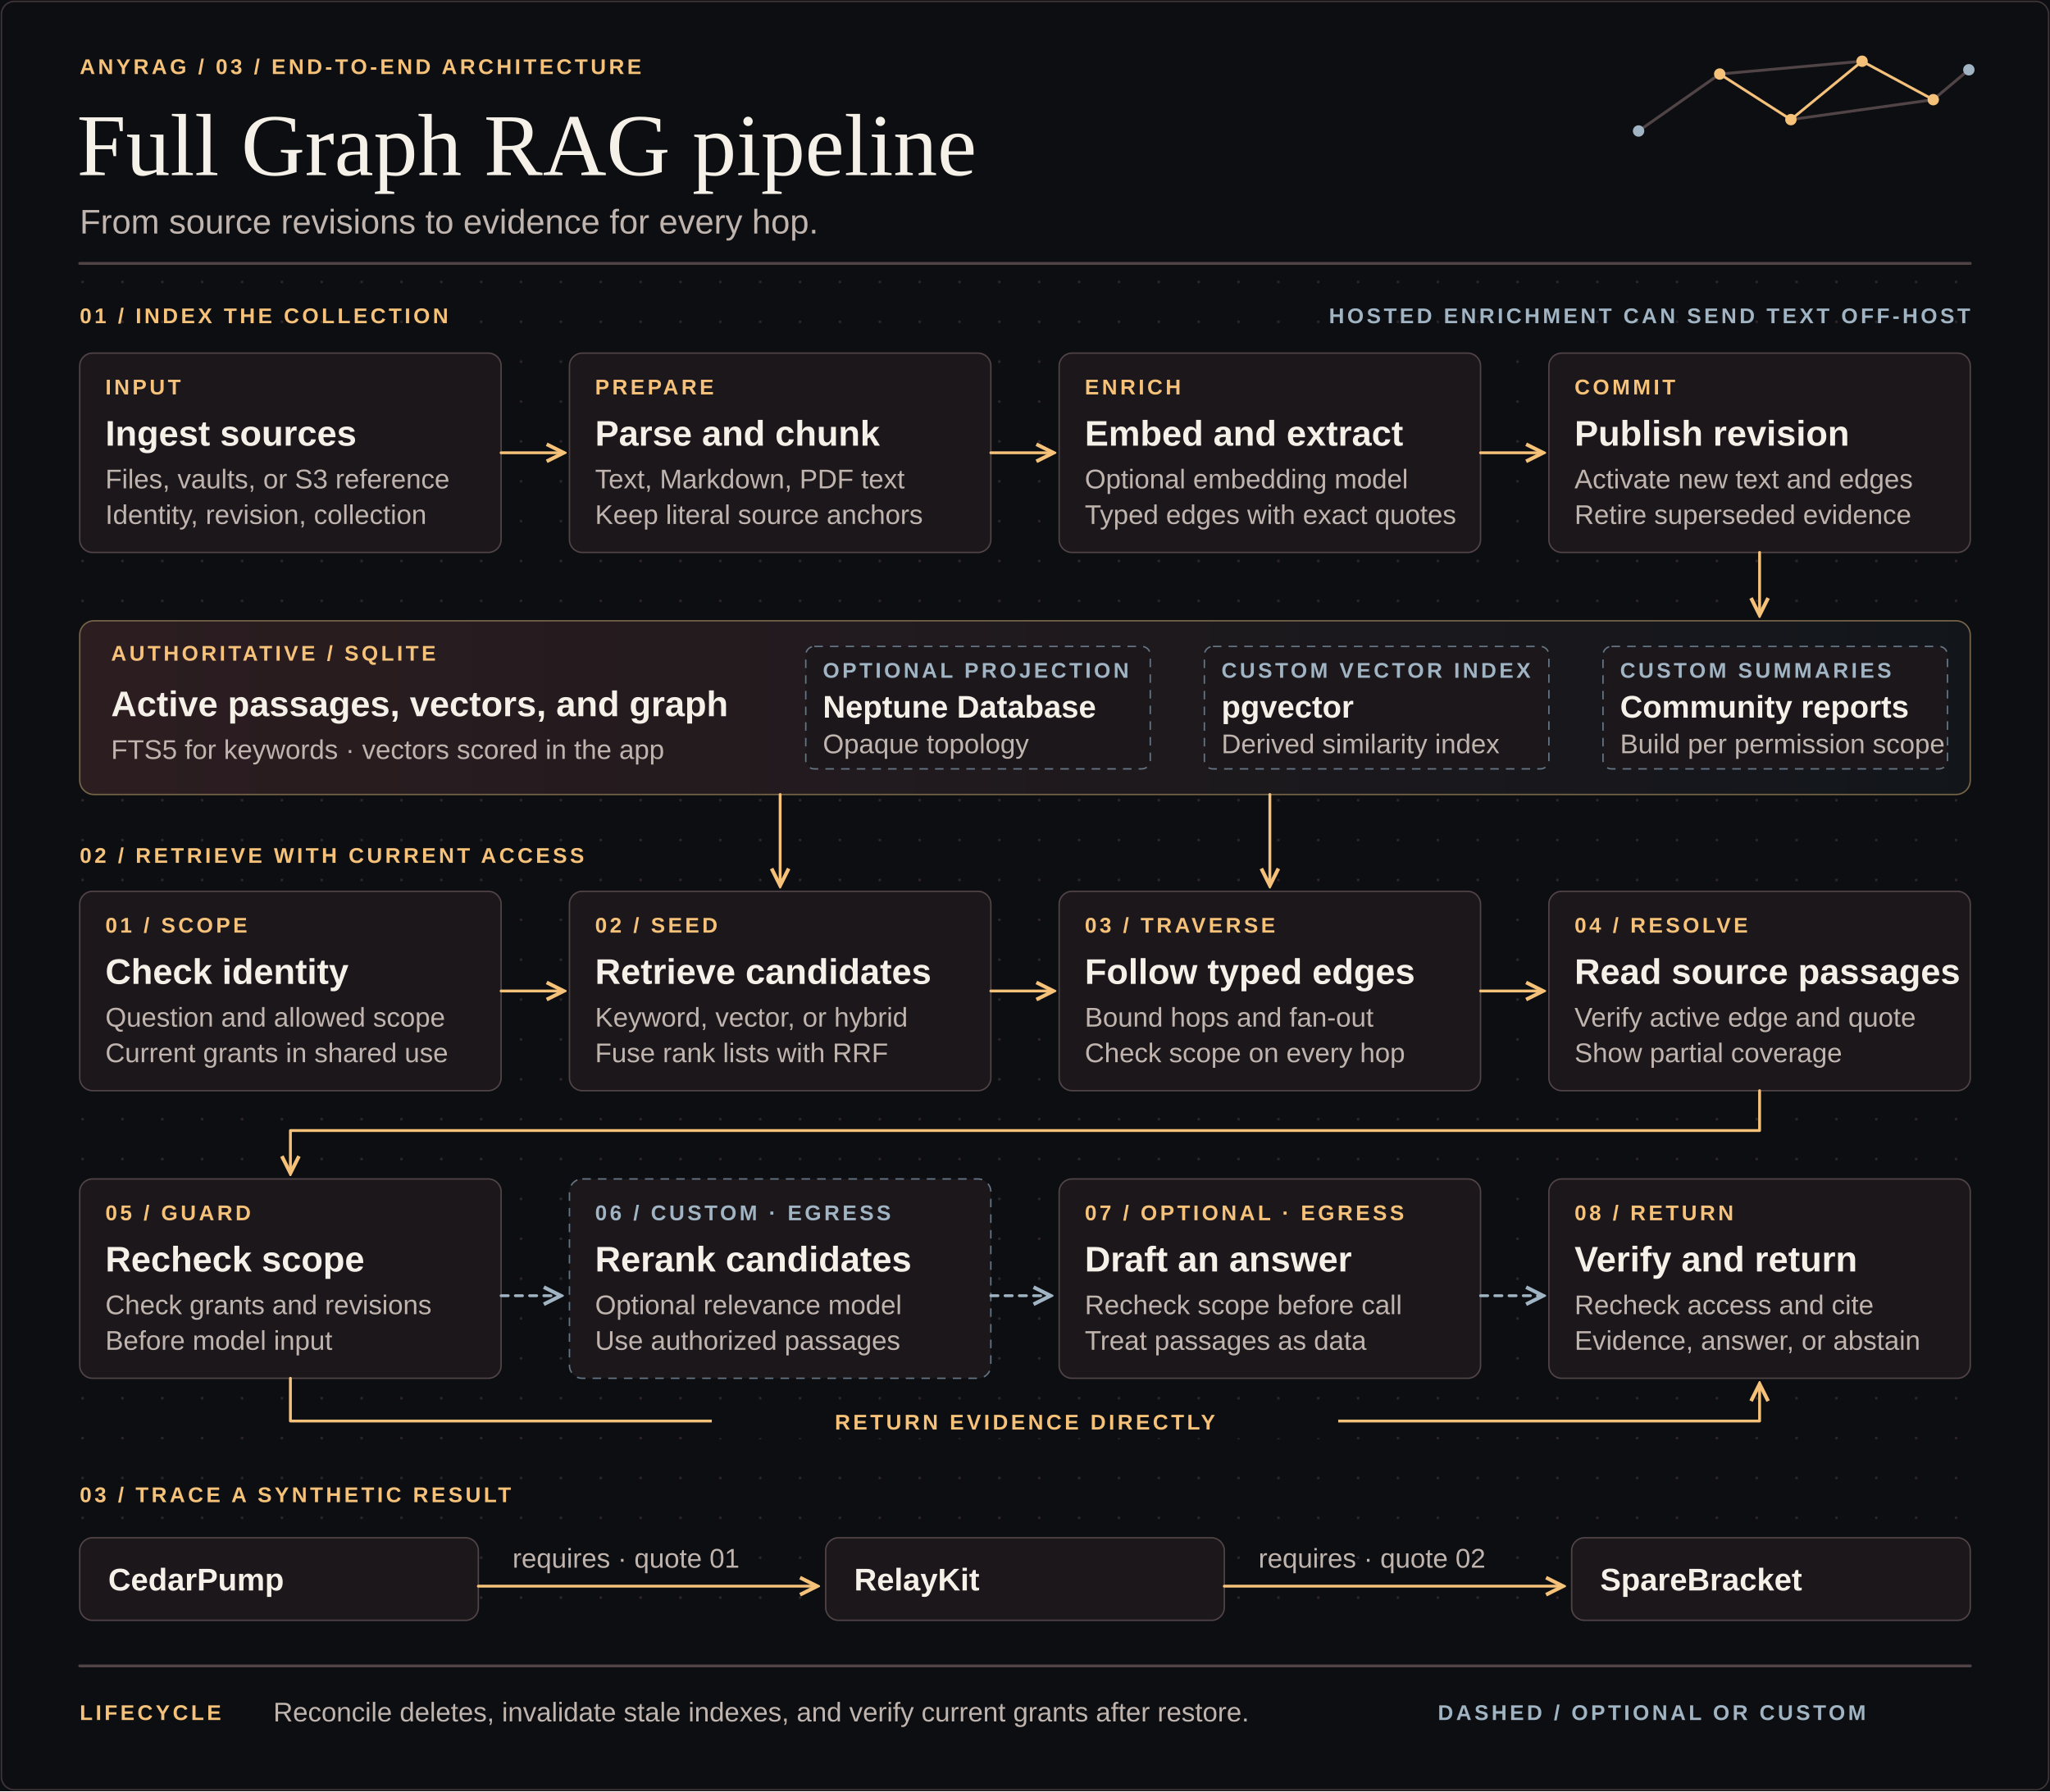
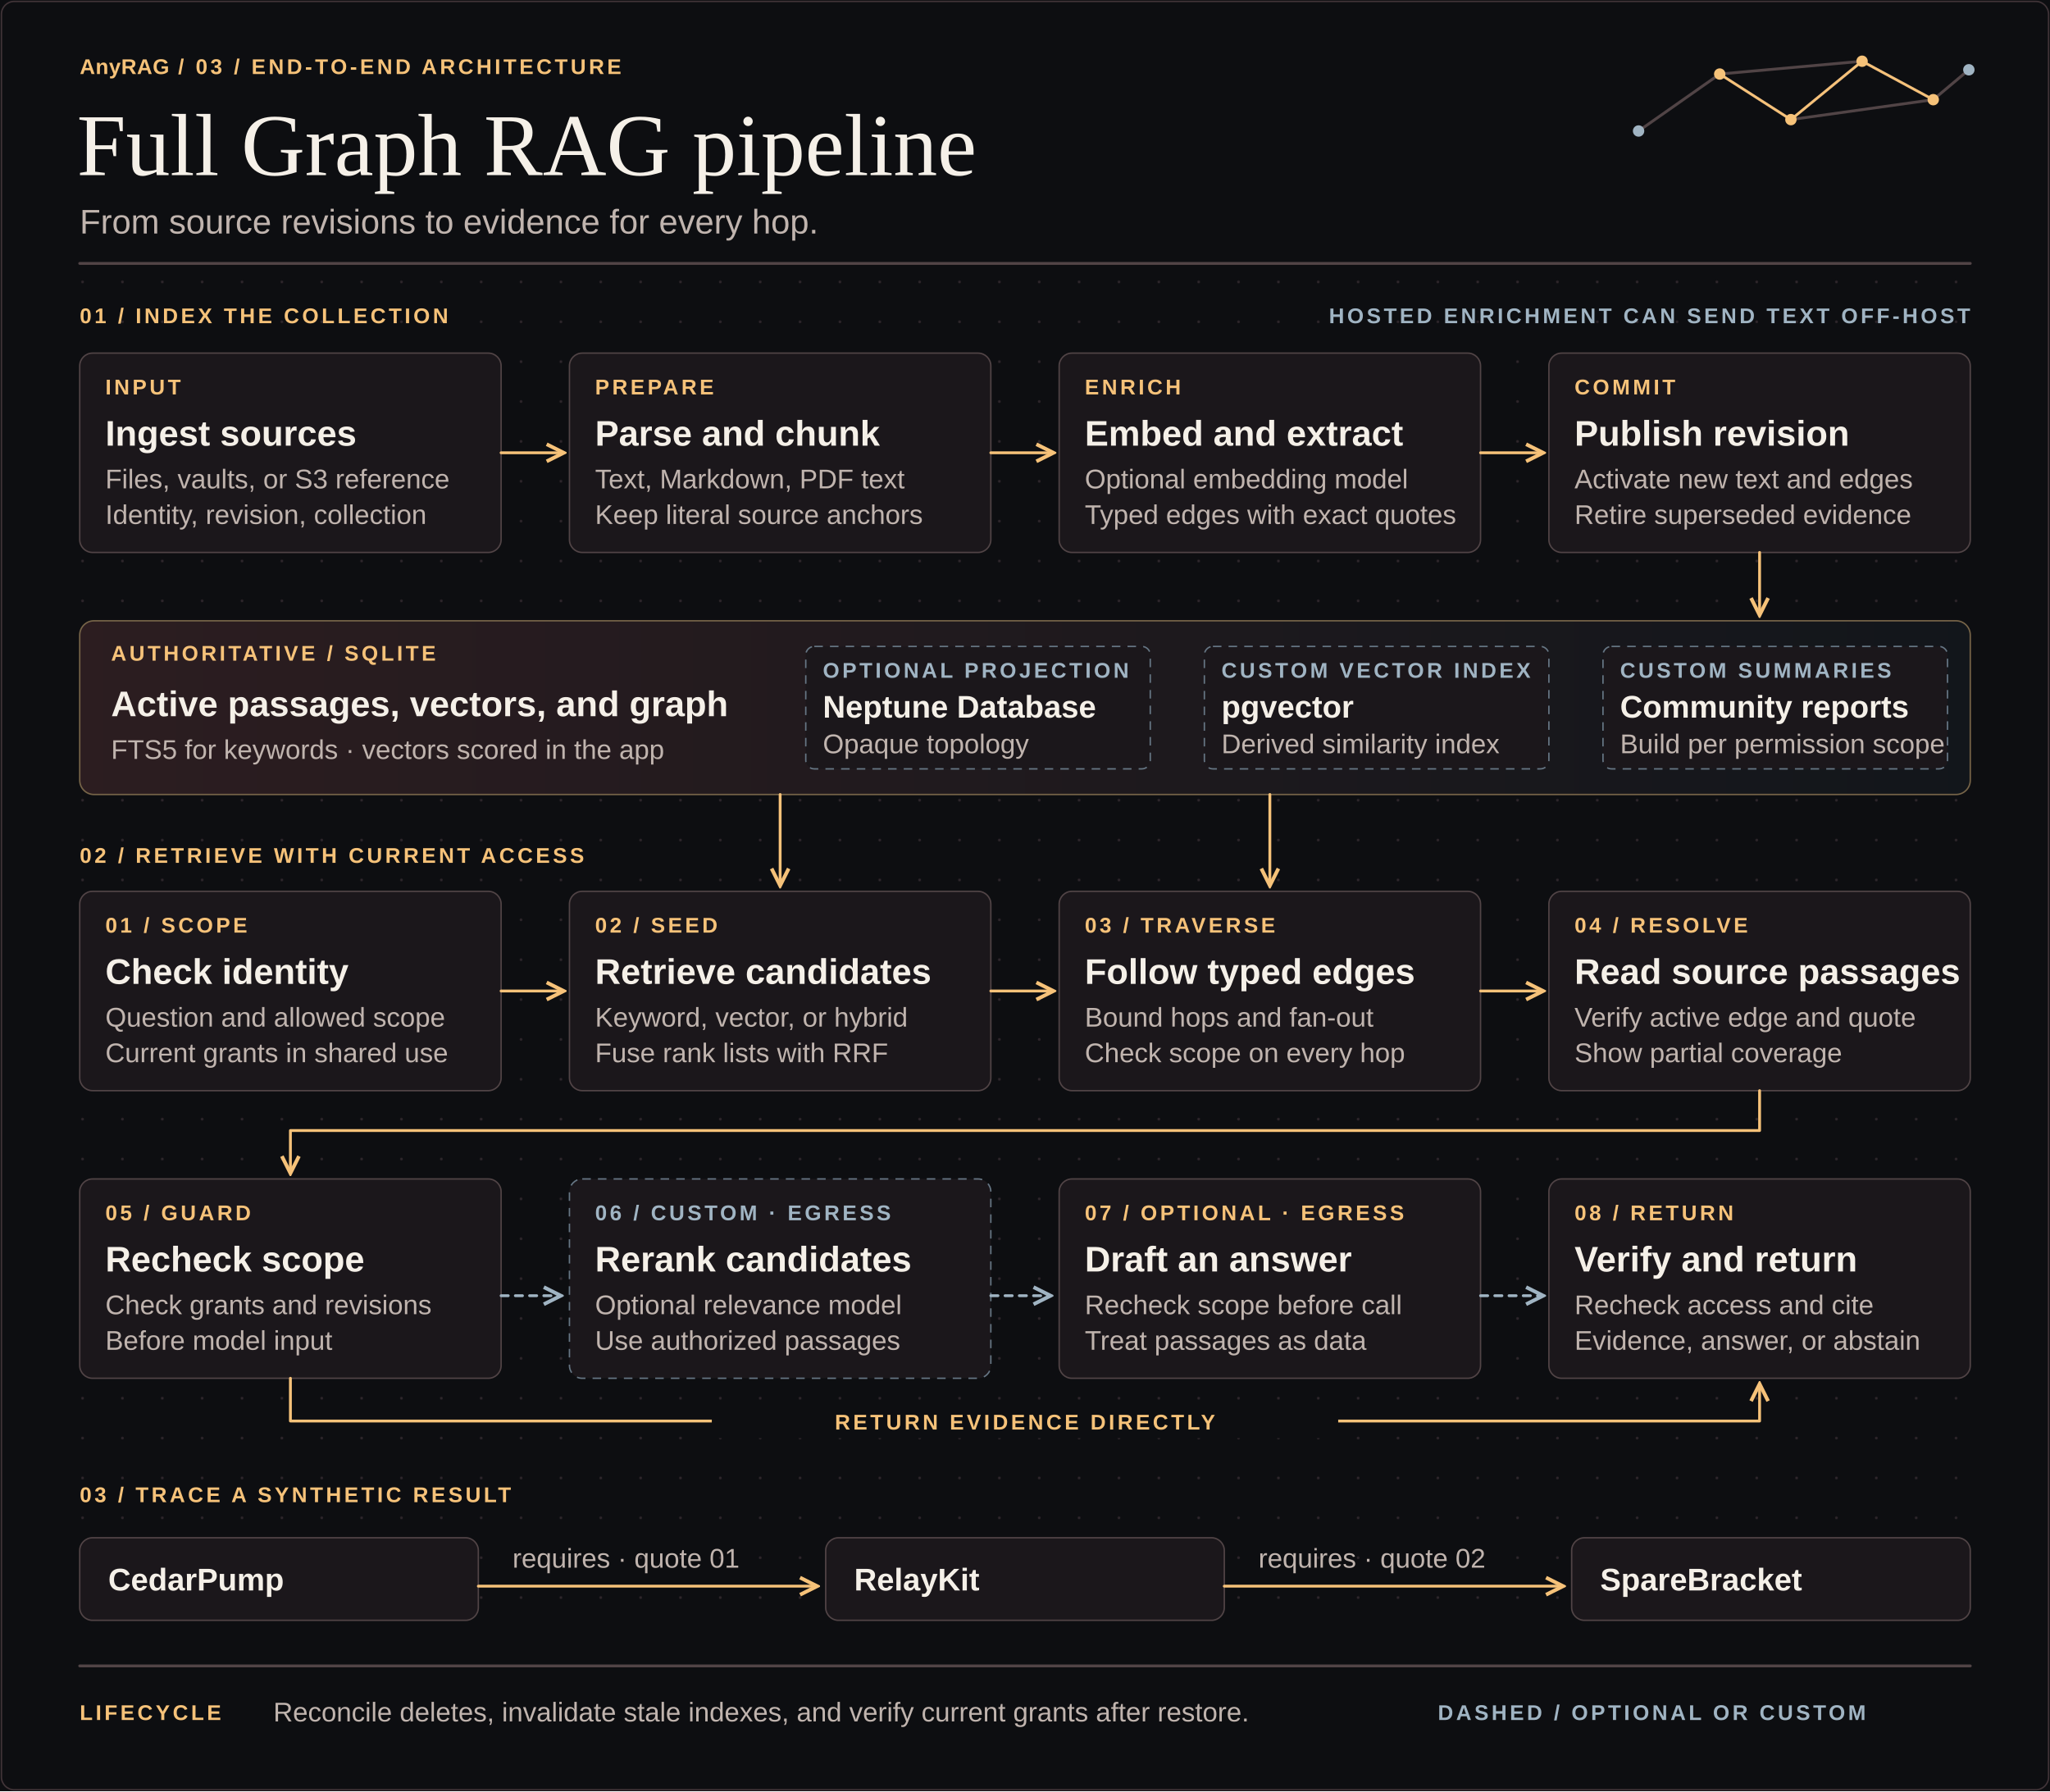
<svg xmlns="http://www.w3.org/2000/svg" width="1440" height="1258" viewBox="0 0 1440 1258" role="img" aria-labelledby="title desc">
  <defs>
    <pattern id="grid" width="28" height="28" patternUnits="userSpaceOnUse">
      <circle cx="2" cy="2" r="1" fill="#2b2429" />
    </pattern>
    <linearGradient id="band" x2="1" y2="0">
      <stop stop-color="#2c1d20" />
      <stop offset="1" stop-color="#12161b" />
    </linearGradient>
    <marker id="goldArrow" markerWidth="8" markerHeight="8" refX="7" refY="4" orient="auto">
      <path d="M1 1L7 4L1 7" fill="none" stroke="#f6c279" stroke-width="1.3" />
    </marker>
    <marker id="silverArrow" markerWidth="8" markerHeight="8" refX="7" refY="4" orient="auto">
      <path d="M1 1L7 4L1 7" fill="none" stroke="#a0b4c3" stroke-width="1.3" />
    </marker>
  </defs>
  <style>
  text { font-family: Arial, Helvetica, sans-serif; }
  .title { font: 62px Georgia, "Times New Roman", serif; fill: #f5f0e8; }
  .subtitle { font-size: 24px; fill: #c0b4ae; }
  .label { font-size: 15px; font-weight: 650; letter-spacing: 2px; fill: #f6c279; }
  .silver { fill: #a0b4c3; }
  .cardTitle { font-size: 25px; font-weight: 650; fill: #f5f0e8; }
  .detail { font-size: 19px; fill: #c0b4ae; }
  .nodeTitle { font-size: 22px; font-weight: 650; fill: #f5f0e8; }
  .card { fill: #1b171b; stroke: #514446; }
  .extension { stroke: #667684; stroke-dasharray: 6 5; }
  .arrow, .optionalArrow, .wire { fill: none; stroke-width: 2; stroke-linecap: round; stroke-linejoin: round; }
  .arrow { stroke: #f6c279; marker-end: url(#goldArrow); }
  .optionalArrow { stroke: #a0b4c3; stroke-dasharray: 5 5; marker-end: url(#silverArrow); }
  .wire { stroke: #514446; }
</style>
  <rect width="1440" height="1258" fill="#0d0e11" />
  <rect x="1" y="1" width="1438" height="1256" rx="9" fill="none" stroke="#413438" />
  <rect x="52" y="191" width="1336" height="954" fill="url(#grid)" />
-   <text x="56" y="52" class="label">ANYRAG  /  03  /  END-TO-END ARCHITECTURE</text>
+   <text x="56" y="52" class="label">
+     <tspan letter-spacing="0.25">AnyRAG</tspan>  /  03  /  END-TO-END ARCHITECTURE</text>
  <text x="54" y="123" class="title">Full Graph RAG pipeline</text>
  <text x="56" y="164" class="subtitle">From source revisions to evidence for every hop.</text>
  <path d="M56 185H1384" class="wire" />
  <path d="M1151 92L1208 52L1258 84L1308 43L1358 70L1383 49M1208 52L1308 43M1258 84L1358 70" class="wire" />
  <path d="M1208 52L1258 84L1308 43L1358 70" fill="none" stroke="#f6c279" stroke-width="1.8" />
  <circle cx="1151" cy="92" r="4" fill="#a0b4c3" />
  <circle cx="1208" cy="52" r="4" fill="#f6c279" />
  <circle cx="1258" cy="84" r="4" fill="#f6c279" />
  <circle cx="1308" cy="43" r="4" fill="#f6c279" />
  <circle cx="1358" cy="70" r="4" fill="#f6c279" />
  <circle cx="1383" cy="49" r="4" fill="#a0b4c3" />
  <text x="56" y="227" class="label">01  /  INDEX THE COLLECTION</text>
  <text x="1384" y="227" text-anchor="end" class="label silver">HOSTED ENRICHMENT CAN SEND TEXT OFF-HOST</text>
  <rect x="56" y="248" width="296" height="140" rx="9" class="card" />
  <text x="74" y="277" class="label">INPUT</text>
  <text x="74" y="313" class="cardTitle">Ingest sources</text>
  <text x="74" y="343" class="detail">Files, vaults, or S3 reference</text>
  <text x="74" y="368" class="detail">Identity, revision, collection</text>
  <rect x="400" y="248" width="296" height="140" rx="9" class="card" />
  <text x="418" y="277" class="label">PREPARE</text>
  <text x="418" y="313" class="cardTitle">Parse and chunk</text>
  <text x="418" y="343" class="detail">Text, Markdown, PDF text</text>
  <text x="418" y="368" class="detail">Keep literal source anchors</text>
  <rect x="744" y="248" width="296" height="140" rx="9" class="card" />
  <text x="762" y="277" class="label">ENRICH</text>
  <text x="762" y="313" class="cardTitle">Embed and extract</text>
  <text x="762" y="343" class="detail">Optional embedding model</text>
  <text x="762" y="368" class="detail">Typed edges with exact quotes</text>
  <rect x="1088" y="248" width="296" height="140" rx="9" class="card" />
  <text x="1106" y="277" class="label">COMMIT</text>
  <text x="1106" y="313" class="cardTitle">Publish revision</text>
  <text x="1106" y="343" class="detail">Activate new text and edges</text>
  <text x="1106" y="368" class="detail">Retire superseded evidence</text>
  <path d="M352 318H396" class="arrow" />
  <path d="M696 318H740" class="arrow" />
  <path d="M1040 318H1084" class="arrow" />
  <path d="M1236 388V432" class="arrow" />
  <rect x="56" y="436" width="1328" height="122" rx="10" fill="url(#band)" stroke="#766448" />
  <text x="78" y="464" class="label">AUTHORITATIVE  /  SQLITE</text>
  <text x="78" y="503" class="cardTitle">Active passages, vectors, and graph</text>
  <text x="78" y="533" class="detail">FTS5 for keywords · vectors scored in the app</text>
  <rect x="566" y="454" width="242" height="86" rx="6" class="card extension" />
  <text x="578" y="476" class="label silver">OPTIONAL PROJECTION</text>
  <text x="578" y="504" class="nodeTitle">Neptune Database</text>
  <text x="578" y="529" class="detail">Opaque topology</text>
  <rect x="846" y="454" width="242" height="86" rx="6" class="card extension" />
  <text x="858" y="476" class="label silver">CUSTOM VECTOR INDEX</text>
  <text x="858" y="504" class="nodeTitle">pgvector</text>
  <text x="858" y="529" class="detail">Derived similarity index</text>
  <rect x="1126" y="454" width="242" height="86" rx="6" class="card extension" />
  <text x="1138" y="476" class="label silver">CUSTOM SUMMARIES</text>
  <text x="1138" y="504" class="nodeTitle">Community reports</text>
  <text x="1138" y="529" class="detail">Build per permission scope</text>
  <text x="56" y="606" class="label">02  /  RETRIEVE WITH CURRENT ACCESS</text>
  <path d="M548 558V622" class="arrow" />
  <path d="M892 558V622" class="arrow" />
  <rect x="56" y="626" width="296" height="140" rx="9" class="card" />
  <text x="74" y="655" class="label">01  /  SCOPE</text>
  <text x="74" y="691" class="cardTitle">Check identity</text>
  <text x="74" y="721" class="detail">Question and allowed scope</text>
  <text x="74" y="746" class="detail">Current grants in shared use</text>
  <rect x="400" y="626" width="296" height="140" rx="9" class="card" />
  <text x="418" y="655" class="label">02  /  SEED</text>
  <text x="418" y="691" class="cardTitle">Retrieve candidates</text>
  <text x="418" y="721" class="detail">Keyword, vector, or hybrid</text>
  <text x="418" y="746" class="detail">Fuse rank lists with RRF</text>
  <rect x="744" y="626" width="296" height="140" rx="9" class="card" />
  <text x="762" y="655" class="label">03  /  TRAVERSE</text>
  <text x="762" y="691" class="cardTitle">Follow typed edges</text>
  <text x="762" y="721" class="detail">Bound hops and fan-out</text>
  <text x="762" y="746" class="detail">Check scope on every hop</text>
  <rect x="1088" y="626" width="296" height="140" rx="9" class="card" />
  <text x="1106" y="655" class="label">04  /  RESOLVE</text>
  <text x="1106" y="691" class="cardTitle">Read source passages</text>
  <text x="1106" y="721" class="detail">Verify active edge and quote</text>
  <text x="1106" y="746" class="detail">Show partial coverage</text>
  <path d="M352 696H396" class="arrow" />
  <path d="M696 696H740" class="arrow" />
  <path d="M1040 696H1084" class="arrow" />
  <path d="M1236 766V794H204V824" class="arrow" />
  <rect x="56" y="828" width="296" height="140" rx="9" class="card" />
  <text x="74" y="857" class="label">05  /  GUARD</text>
  <text x="74" y="893" class="cardTitle">Recheck scope</text>
  <text x="74" y="923" class="detail">Check grants and revisions</text>
  <text x="74" y="948" class="detail">Before model input</text>
  <rect x="400" y="828" width="296" height="140" rx="9" class="card extension" />
  <text x="418" y="857" class="label silver">06  /  CUSTOM · EGRESS</text>
  <text x="418" y="893" class="cardTitle">Rerank candidates</text>
  <text x="418" y="923" class="detail">Optional relevance model</text>
  <text x="418" y="948" class="detail">Use authorized passages</text>
  <rect x="744" y="828" width="296" height="140" rx="9" class="card" />
  <text x="762" y="857" class="label">07  /  OPTIONAL · EGRESS</text>
  <text x="762" y="893" class="cardTitle">Draft an answer</text>
  <text x="762" y="923" class="detail">Recheck scope before call</text>
  <text x="762" y="948" class="detail">Treat passages as data</text>
  <rect x="1088" y="828" width="296" height="140" rx="9" class="card" />
  <text x="1106" y="857" class="label">08  /  RETURN</text>
  <text x="1106" y="893" class="cardTitle">Verify and return</text>
  <text x="1106" y="923" class="detail">Recheck access and cite</text>
  <text x="1106" y="948" class="detail">Evidence, answer, or abstain</text>
  <path d="M352 910H394" class="optionalArrow" />
  <path d="M696 910H738" class="optionalArrow" />
  <path d="M1040 910H1084" class="optionalArrow" />
  <path d="M204 968V998H1236V972" class="arrow" />
  <rect x="500" y="986" width="440" height="24" fill="#0d0e11" />
  <text x="720" y="1004" text-anchor="middle" class="label">RETURN EVIDENCE DIRECTLY</text>
  <text x="56" y="1055" class="label">03  /  TRACE A SYNTHETIC RESULT</text>
  <rect x="56" y="1080" width="280" height="58" rx="9" class="card" />
  <text x="76" y="1117" class="nodeTitle">CedarPump</text>
  <rect x="580" y="1080" width="280" height="58" rx="9" class="card" />
  <text x="600" y="1117" class="nodeTitle">RelayKit</text>
  <rect x="1104" y="1080" width="280" height="58" rx="9" class="card" />
  <text x="1124" y="1117" class="nodeTitle">SpareBracket</text>
  <path d="M336 1114H574" class="arrow" />
  <path d="M860 1114H1098" class="arrow" />
  <text x="360" y="1101" class="detail">requires · quote 01</text>
  <text x="884" y="1101" class="detail">requires · quote 02</text>
  <path d="M56 1170H1384" class="wire" />
  <text x="56" y="1208" class="label">LIFECYCLE</text>
  <text x="192" y="1209" class="detail">Reconcile deletes, invalidate stale indexes, and verify current grants after restore.</text>
  <text x="1010" y="1208" class="label silver">DASHED  /  OPTIONAL OR CUSTOM</text>
</svg>
